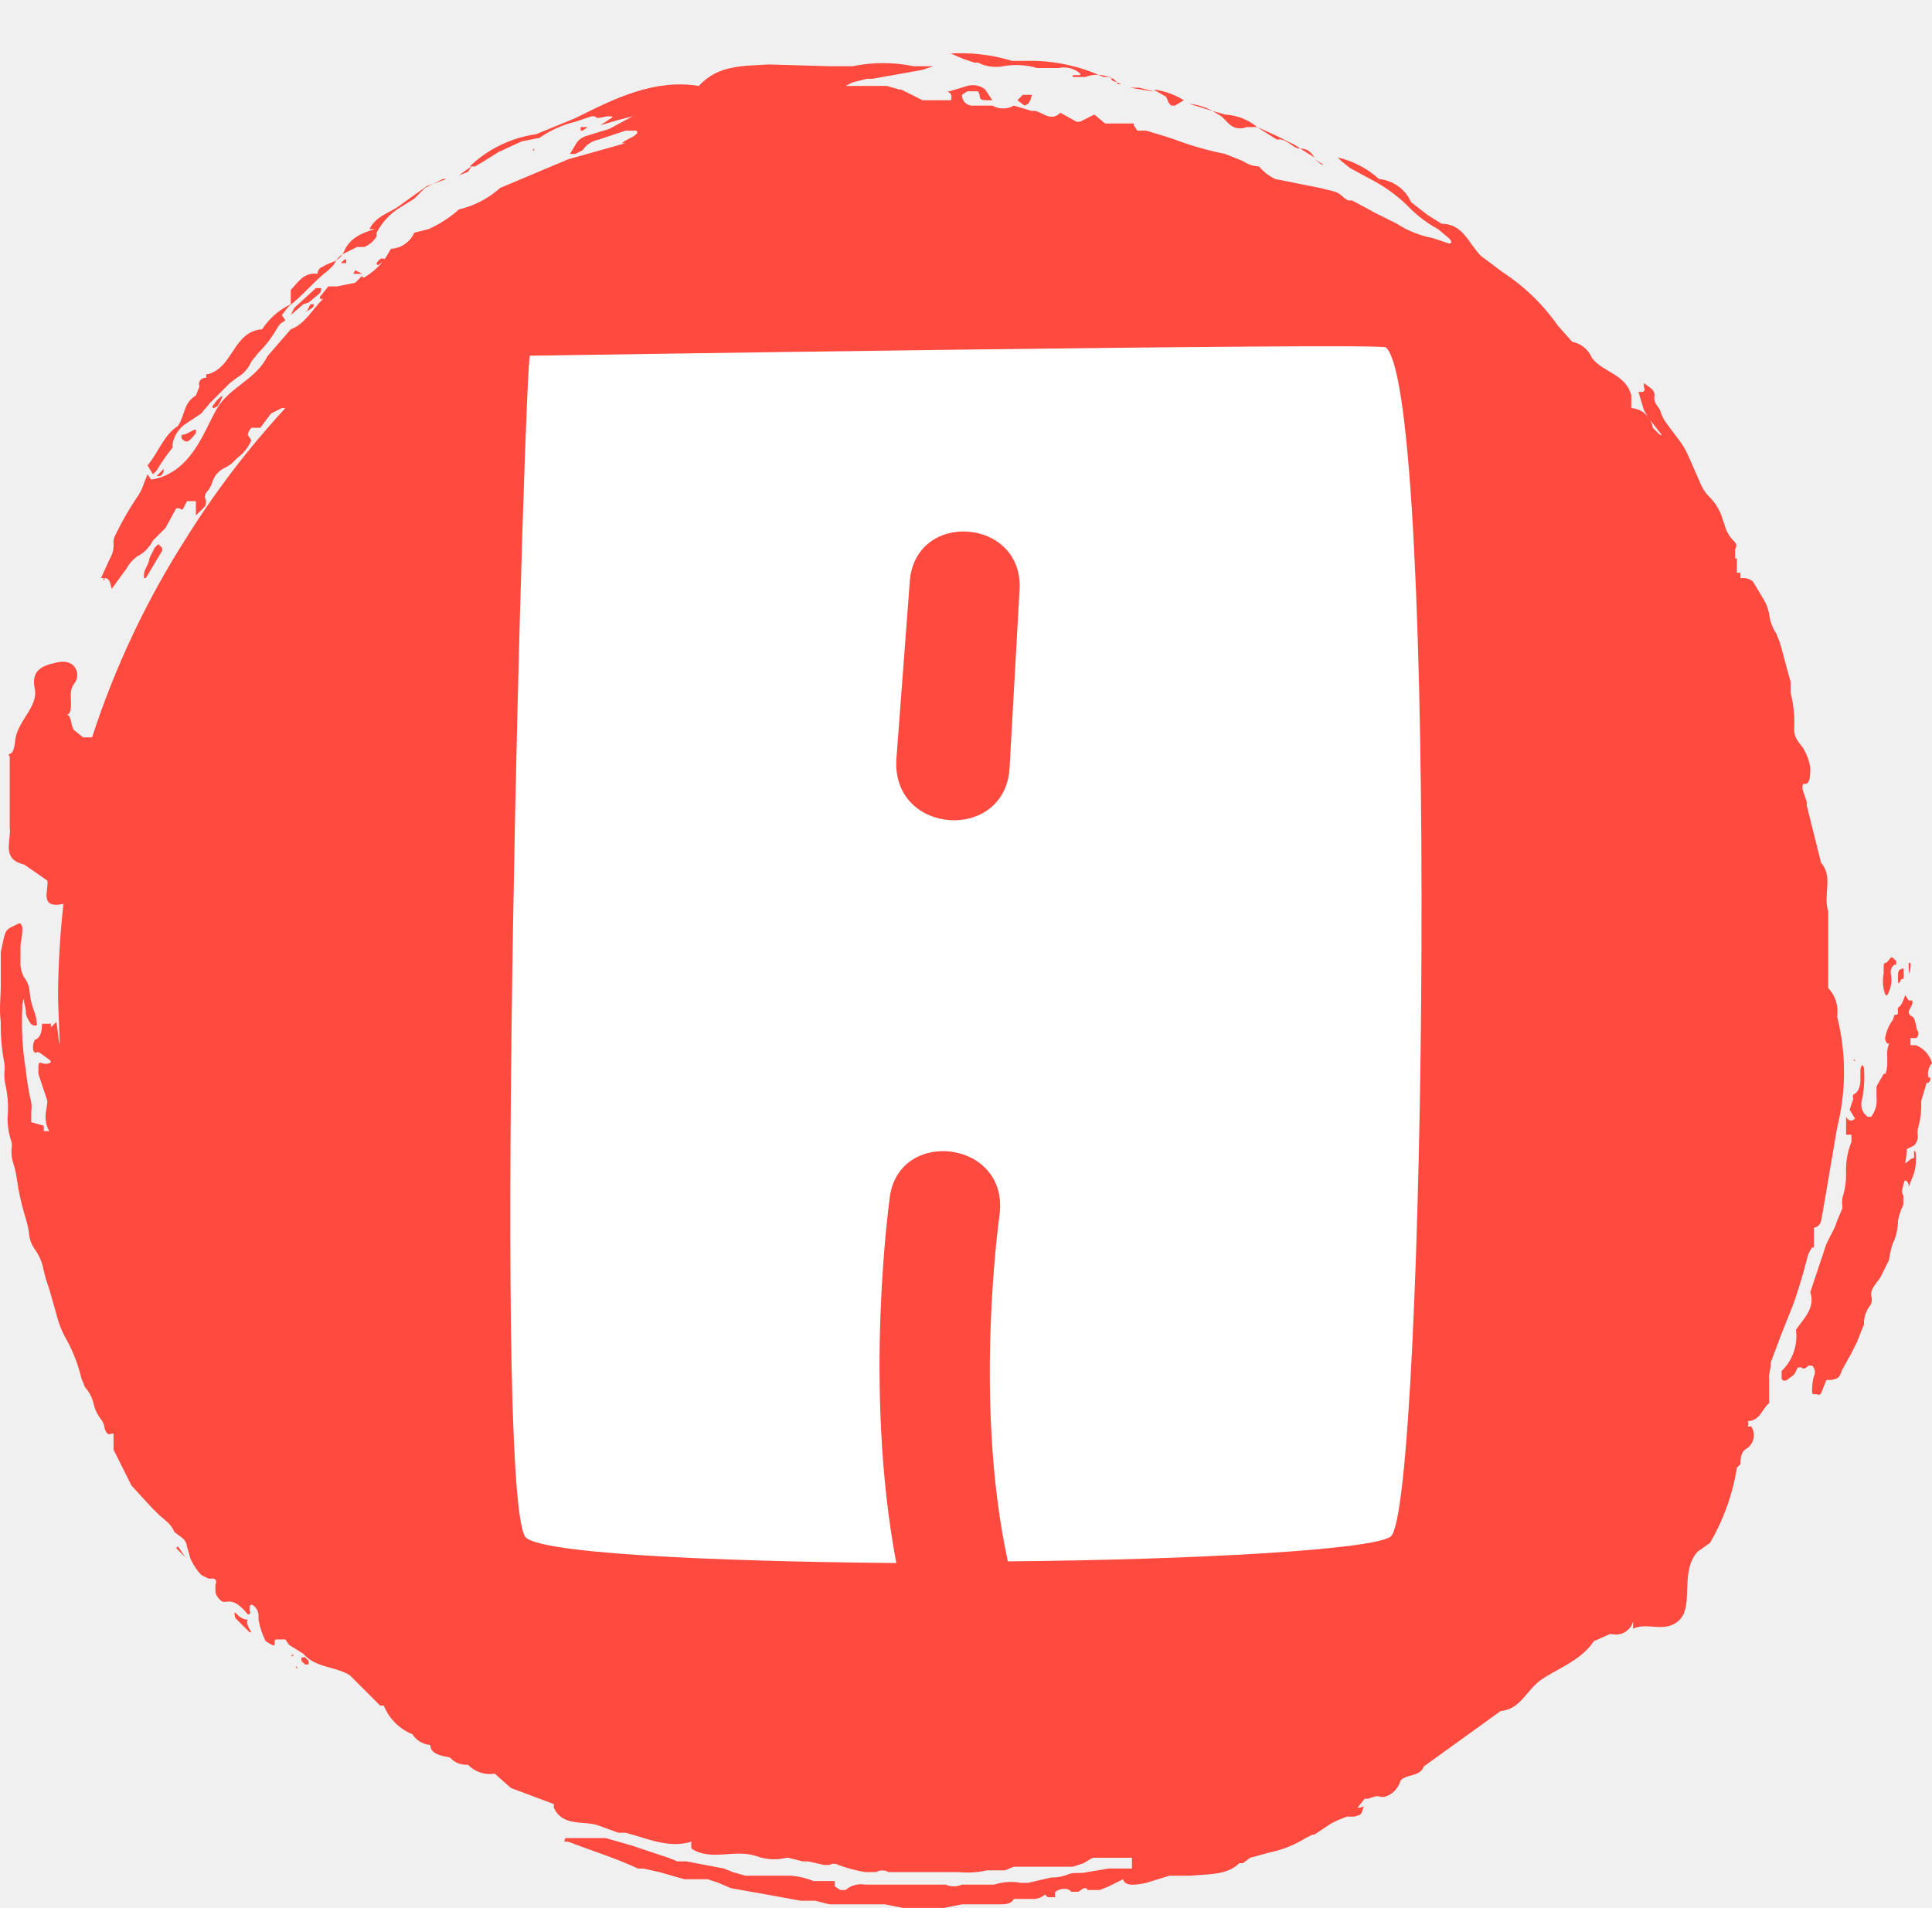
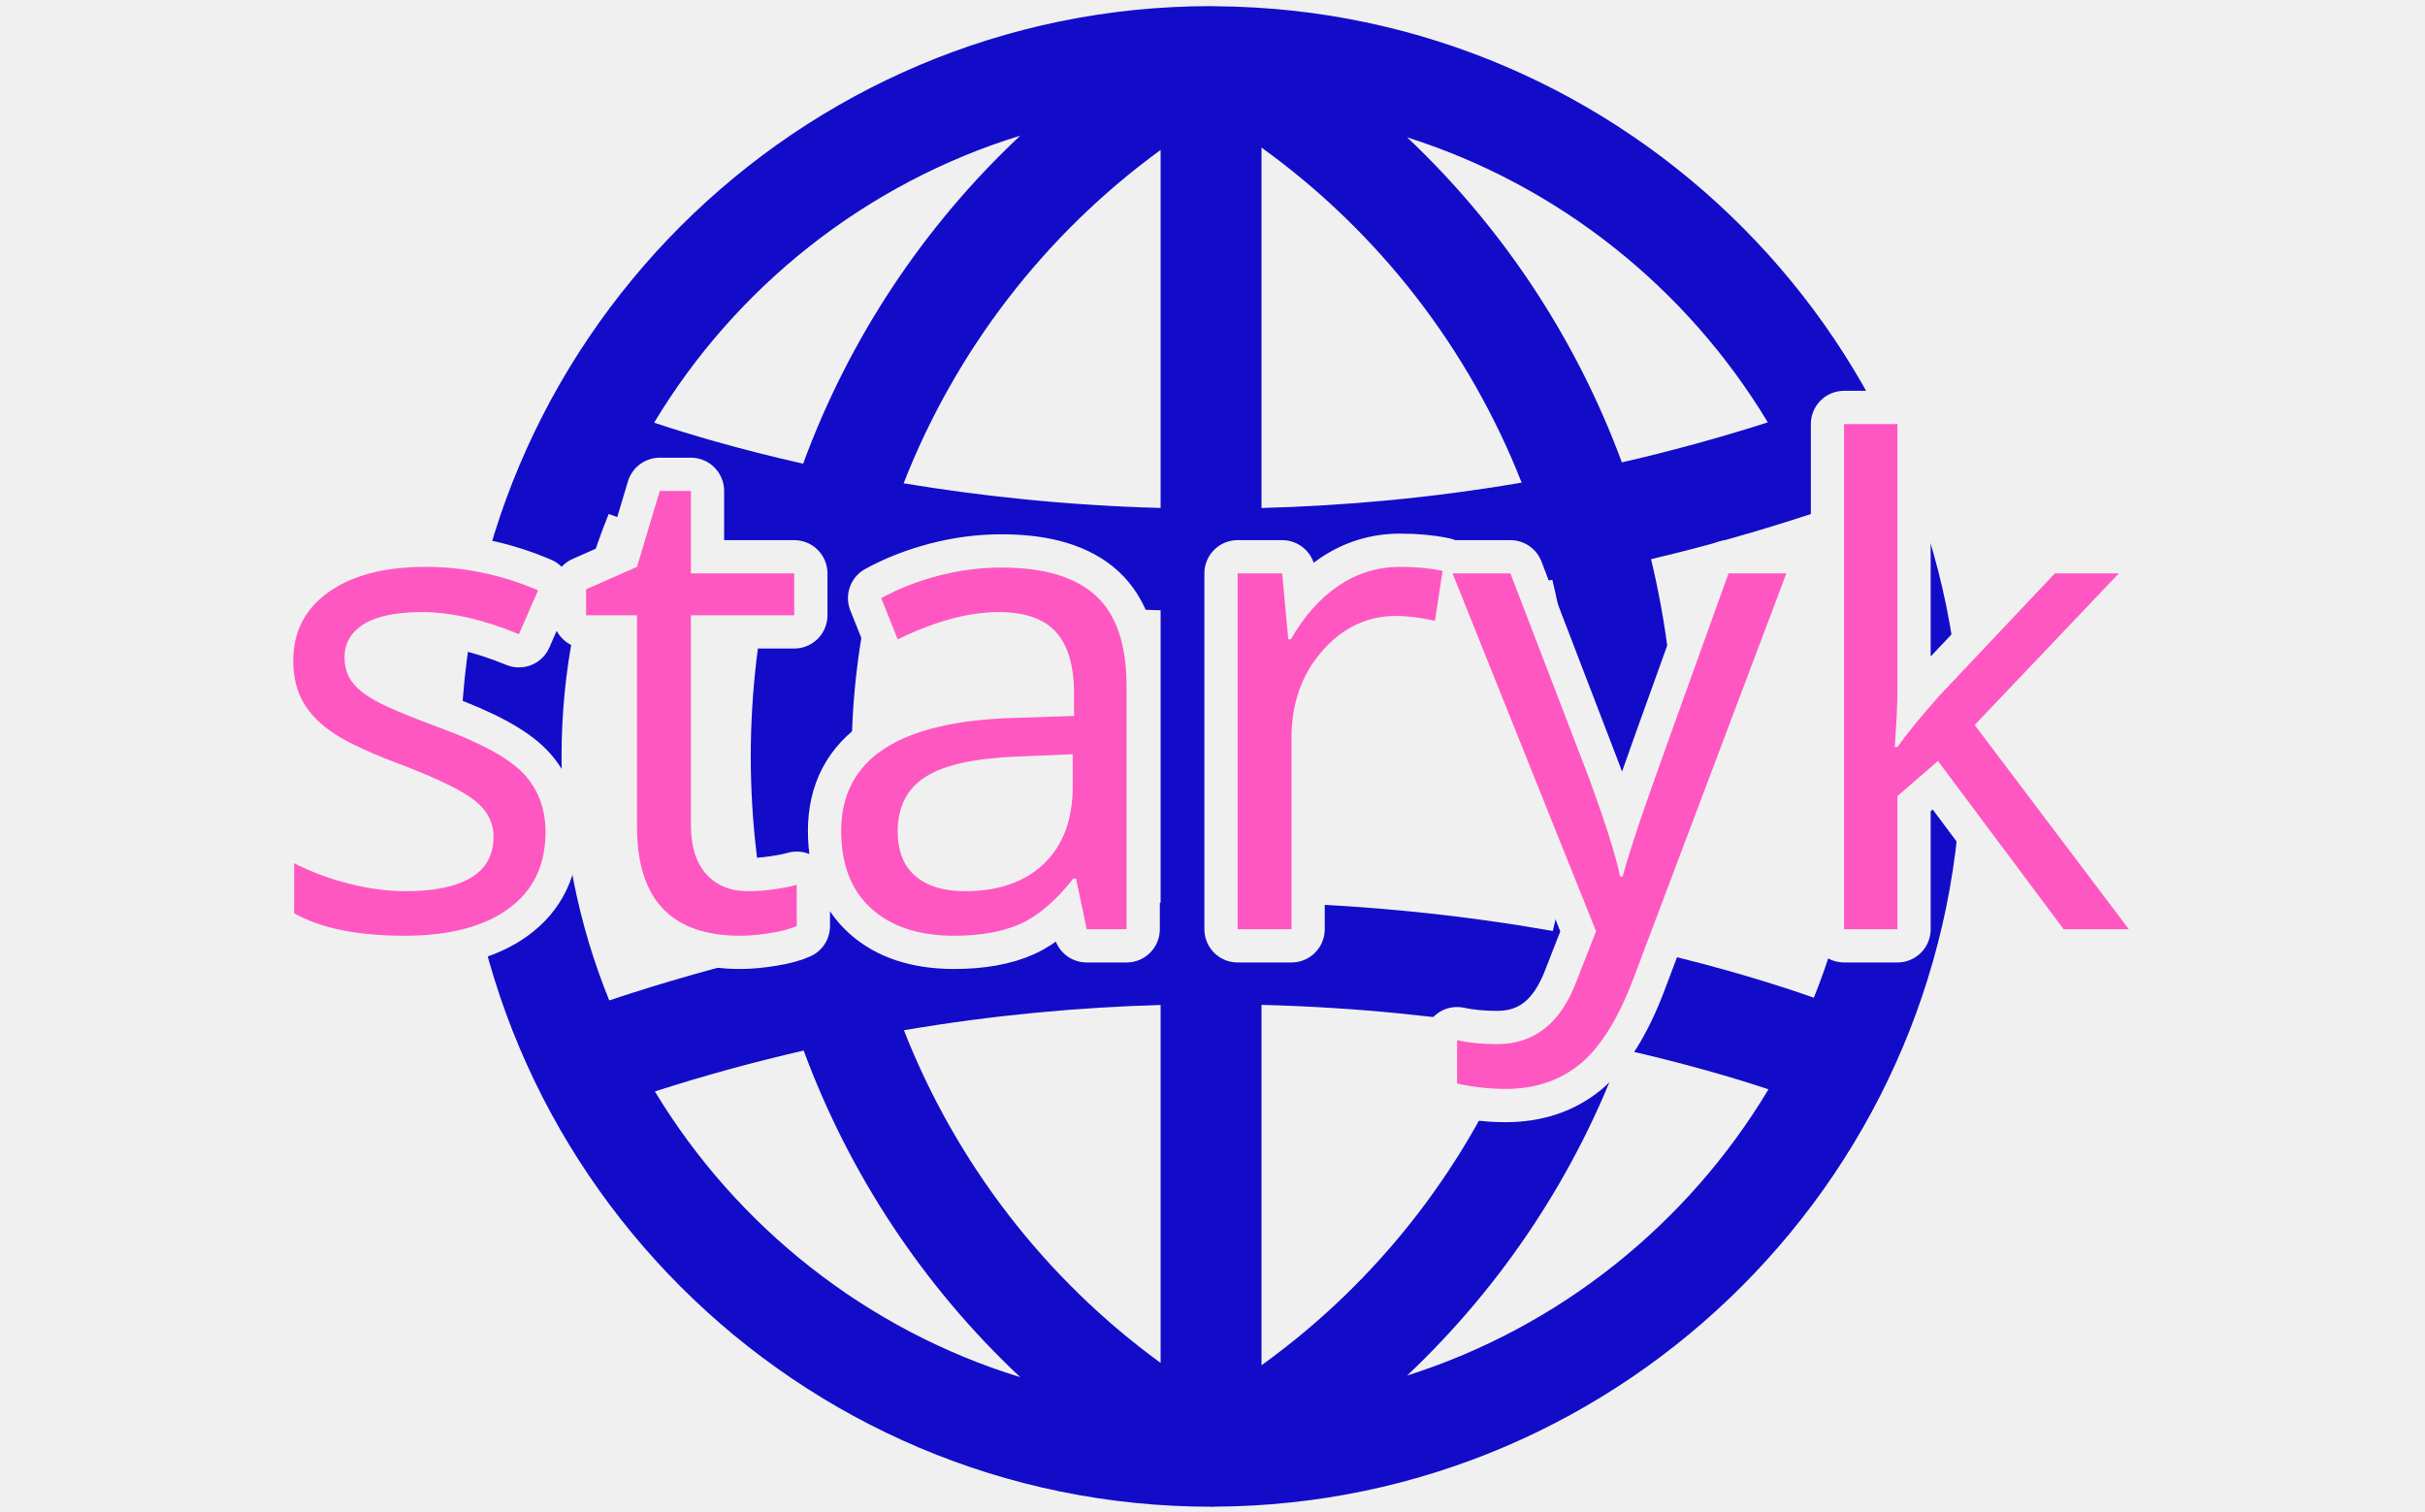
- <svg xmlns="http://www.w3.org/2000/svg" width="308.761" height="304.916" viewBox="0 0 106.008 104.687" class="css-1j8o68f" version="1.1" id="svg23">
-   <defs id="SvgjsDefs2684" />
-   <g id="SvgjsG2685" featurekey="rootContainer" transform="matrix(0.9820593,0,0,0.9820593,-0.05456052,0)" fill="#ff4a3f">
-     <g id="g17">
-       <path d="M19.8 15.3h.5l-.4-.2zm.5.1zm.8-.7c0 .1 0 .1.1.1l.4-.3c-.2-.1-.3-.1-.5.2zm.4-.2zm-4.1 2.3zm-.2.6l.3-.2c.1-.1.1-.2.1-.2h-.2l-.2.4c-.1-.1-.1 0 0 0zm2.2-2.9h-.1l-.2.2h.3zm-2.1 2.4l.6-.5c.1-.1.1-.2.1-.3h-.3l-1.2 1.1-.2.4.7-.6zm-1.1.8z" id="path3" />
-       <path d="M9.7 25v-.2a1.7 1.7 0 0 1 .7-1.1l.9-.6.5-.6.7-.7.4-.4.4-.3a1.9 1.9 0 0 0 .8-.9l.4-.5a5.9 5.9 0 0 0 1-1.3l.2-.3.3-.2-.2-.3.4-.5c.8-.6 1.4-1.4 2.2-2l.3-.3a1.4 1.4 0 0 1 .5-.6l.8-.4h.4a1.4 1.4 0 0 0 .7-.6V13a3.5 3.5 0 0 1 1.3-1.4l.8-.5.2-.2.4-.4 1-.5h.2l-1.1.4-1.4 1c-.6.5-1.4.6-1.8 1.4h.3c-.7.2-1.4.5-1.7 1.2s-.8.6-1.2.9a.4.4 0 0 0-.3.4c-.8-.1-1.1.5-1.5.9v.8a3.9 3.9 0 0 0-1.6 1.4c-1.6.1-1.6 2.1-3 2.5h-.1a.2.2 0 0 0 0 .2c-.3 0-.5.2-.4.5l-.2.5c-.7.4-.6 1.1-1 1.7-.8.5-1.1 1.5-1.7 2.2l.3.5.2-.2a11.6 11.6 0 0 1 .9-1.3zM53.9 3.3l.6.2h.2a2.2 2.2 0 0 0 1.4.2 4.1 4.1 0 0 1 1.9.1h1.2a1.4 1.4 0 0 1 1.2.3.1.1 0 0 1 0 .1H60a.1.1 0 0 0 0 .1h.7a1.8 1.8 0 0 1 1.3 0c.2 0 .1.1.2.2l.5.2h-.2c-.2-.4-.5-.4-.8-.4a9.7 9.7 0 0 0-4.3-.9h-.8A9.8 9.8 0 0 0 53 3h.2zm7.3 3.1zM50.3 4.7zm10.9 1.7h.2-.2zM19 14.7zm32.1-10zm17.6 2.2a.9.9 0 0 0 1 .2h.6a3.1 3.1 0 0 0-1.8-.7l-.7-.2.5.3zm-3.4-1.3c0 .1.1.2.2.3h.2l.5-.3a4.2 4.2 0 0 0-1.7-.6l.7.4zm7.4 2.7l.8.5c-.2-.3-.4-.5-.8-.5z" id="path5" />
-       <path d="M99 76.1l.6-1.6.6-1.5c.2-.5.6-1.8.8-2.6a1.7 1.7 0 0 1 .3-.7h.1v-1.1c.5-.1.4-.6.5-.9l.8-4.7a12.7 12.7 0 0 0 0-6.2 1.9 1.9 0 0 0-.5-1.6v-4.3c-.3-.9.3-1.9-.4-2.7L101 45a.4.4 0 0 0 0-.2l-.2-.6a.5.5 0 0 1 0-.4h.1c.3 0 .3-.5.3-.9a3 3 0 0 0-.4-1.1l-.3-.4a1.1 1.1 0 0 1-.2-.7 6.7 6.7 0 0 0-.2-2v-.6c-.2-.7-.4-1.5-.6-2.2l-.2-.5a2.5 2.5 0 0 1-.4-1.1 2.5 2.5 0 0 0-.3-.8l-.6-1a.8.8 0 0 0-.6-.2h-.1V32h-.2v-.8H97V31a.4.4 0 0 0 0-.1v-.2c.1-.2.1-.3-.1-.5a1.8 1.8 0 0 1-.4-.6l-.2-.6a2.9 2.9 0 0 0-.7-1.2 2.2 2.2 0 0 1-.5-.7l-.7-1.6a4.3 4.3 0 0 0-.6-1l-.6-.8a2.4 2.4 0 0 1-.4-.8l-.2-.3a.6.6 0 0 1-.1-.5.5.5 0 0 0-.2-.4l-.4-.3v.2c.1.2 0 .3-.1.3h-.2l.3 1 .3.5.7.9h-.1l-.2-.2-.2-.2a1.3 1.3 0 0 0-1.2-1.1v-.7c-.3-1.2-1.6-1.3-2.2-2.1a1.5 1.5 0 0 0-1.1-.9l-.8-.9a11.3 11.3 0 0 0-3.1-3l-.8-.6-.4-.3c-.7-.7-1-1.8-2.2-1.8l-.8-.5-.9-.7a2.2 2.2 0 0 0-1.8-1.3 5.1 5.1 0 0 0-2.3-1.2l.2.2.5.4 1.3.7a8.5 8.5 0 0 1 2.1 1.6 6.8 6.8 0 0 0 1.5 1.1l.6.5c.1.1.2.2.1.3H81l-.9-.3a5.6 5.6 0 0 1-2-.8l-1.2-.6-1.3-.7h-.2c-.3-.1-.4-.4-.8-.5l-.8-.2-2.5-.5a2.6 2.6 0 0 1-.9-.7 1.7 1.7 0 0 1-.9-.3l-1-.4a18.1 18.1 0 0 1-2.8-.8l-.6-.2-1-.3h-.5l-.2-.3v-.1h-1.6l-.6-.5-.4.2-.4.2h-.2l-.9-.5c-.6.6-1.1-.2-1.6-.1l-1-.3a1.2 1.2 0 0 1-1.2 0h-1.2a.6.6 0 0 1-.5-.6l.3-.2h.6a.7.7 0 0 1 .1.3c0 .2.2.2.5.2h.2l-.4-.6a1.1 1.1 0 0 0-1-.2l-1 .3H53c.3.2.2.3.2.5h-1.6l-.4-.2-.8-.4h-.1l-.7-.2h-2.3l.4-.2.8-.2h.3l1.7-.3 1.1-.2.6-.2h-1.1a8.4 8.4 0 0 0-3.4 0h-1.3L43 3.6c-1.4.1-2.8 0-3.9 1.2-2.5-.4-4.7.7-6.9 1.8l-2.2.9a6.7 6.7 0 0 0-3.7 1.8h.3l.5-.3.8-.5 1.3-.6 1-.2a6 6 0 0 1 2-.9l.9-.3h.2c.1.2.5 0 .7 0h.2c.1 0 .1.1 0 .1l-.6.4 1-.3.8-.2-1.3.7-1.3.4a1 1 0 0 0-.6.5l-.3.5h.3l.4-.2a1.4 1.4 0 0 1 .9-.6l1.5-.5h.5a.1.1 0 0 1 .1.2c-.2.2-.6.3-.8.5h.2l-3.2.9-3.8 1.6a5.2 5.2 0 0 1-2.3 1.2 6.6 6.6 0 0 1-1.7 1.1l-.8.2a1.5 1.5 0 0 1-1.3.9l-.3.5a3.7 3.7 0 0 1-1.2 1.1h-.1v-.1l-.2.2-.2.2-1 .2h-.5l-.4.5c-.1.1-.1.2 0 .2h.1c-.6.6-1 1.4-1.8 1.7L15 19.9c-.6 1.2-1.8 1.6-2.6 2.6s-1.4 3.9-3.9 4.3l-.2-.3-.2.5a2.7 2.7 0 0 1-.4.8 16.9 16.9 0 0 0-1.2 2.1.8.8 0 0 0-.1.5 1.4 1.4 0 0 1-.2.8l-.5 1.1h.2c.3 0 .3.3.4.6l.8-1.1a2.2 2.2 0 0 1 .6-.7 2 2 0 0 0 .9-.9l.3-.3.4-.4.6-1.1h.2c.1.1.1.1.2 0l.2-.4h.5v.8l.5-.5a.5.5 0 0 0 0-.5.4.4 0 0 1 .1-.3 1.5 1.5 0 0 0 .3-.5 1.3 1.3 0 0 1 .8-.9l.3-.2.3-.3a2.4 2.4 0 0 0 .8-1l-.2-.3c0-.1.1-.3.2-.4h.5l.6-.8.6-.3h.2a48.8 48.8 0 0 0-5.5 7.2h-.1.1a48.4 48.4 0 0 0-5.3 11.2h-.5l-.5-.4c-.2-.2-.1-.7-.4-.9h.1c.3-.5-.1-1.2.3-1.7s.1-1.4-.9-1.2-1.5.5-1.3 1.5-1 1.8-1.1 2.9-.5.5-.3.9v3.9c.1.8-.5 1.8.8 2.1l1.3.9c.1.5-.5 1.6.9 1.3a49.2 49.2 0 0 0-.3 5c0 1.1.1 2.2.1 3.3v-.4c-.1-.4-.1-.8-.2-1.3l-.3.3v-.2h-.5c0 .5-.1.8-.4.9a.9.9 0 0 0-.1.5c0 .1.1.3.2.2s.4.2.7.4-.2.3-.4.2-.2.1-.2.3v.3l.5 1.5c0 .3-.1.6-.1.9a1.7 1.7 0 0 0 .2.8h-.3v-.3l-.7-.2v-.6a1.5 1.5 0 0 0 0-.5 14.6 14.6 0 0 1-.3-1.8 16.6 16.6 0 0 1-.2-3.5.9.9 0 0 1 .1-.5v.2a2.9 2.9 0 0 1 .1.5.8.8 0 0 0 .1.4c.1.2.2.4.4.4s.1-.1.1-.2a2.1 2.1 0 0 0-.1-.5 4.2 4.2 0 0 1-.3-1.3 1.5 1.5 0 0 0-.3-.7 1.6 1.6 0 0 1-.2-.9v-.8c0-.3.1-.6.1-.9a.5.5 0 0 0-.1-.4h-.1c-.8.4-.7.2-1 1.6V55c0 .7-.1 1.4 0 2.1a10.8 10.8 0 0 0 .2 2.3 1.8 1.8 0 0 1 0 .5 3.1 3.1 0 0 0 .1.9 5.9 5.9 0 0 1 .1 1.3 3.9 3.9 0 0 0 .2 1.7 1.2 1.2 0 0 1 0 .4 2.1 2.1 0 0 0 .1.8 4.9 4.9 0 0 1 .2.9 14 14 0 0 0 .5 2.2 5 5 0 0 1 .2 1 1.7 1.7 0 0 0 .3.7 2.9 2.9 0 0 1 .5 1.2 8.5 8.5 0 0 0 .3 1l.4 1.4a5.4 5.4 0 0 0 .6 1.5 8.5 8.5 0 0 1 .8 2.1l.2.5a2.1 2.1 0 0 1 .5 1 2.1 2.1 0 0 0 .4.8 1 1 0 0 1 .2.5c.1.3.2.4.4.3h.1v.9l.5 1 .5 1 1.1 1.2.4.4c.3.3.7.5.9 1l.4.3a.7.7 0 0 1 .3.5l.2.7a3.3 3.3 0 0 0 .6.9l.4.2h.3a.2.2 0 0 1 .1.3 2.5 2.5 0 0 0 0 .5.9.9 0 0 0 .4.5h.2c.4-.1.8.2 1.2.7h.1c0-.1.1-.1 0-.2v-.2c0-.1.1-.2.2-.1a.7.7 0 0 1 .3.6v.2a4.3 4.3 0 0 0 .4 1.2c.5.3.5.3.5.1s0-.2.2-.2h.4l.2.3.8.5c.7.8 1.8.7 2.6 1.2l1.7 1.7h.2a2.9 2.9 0 0 0 1.6 1.6 1.3 1.3 0 0 0 1 .6c0 .5.6.6 1.1.7a1.2 1.2 0 0 0 .8.4h.2a1.7 1.7 0 0 0 1.5.5l.9.8 2.4.9v.2c.5 1.1 1.7.7 2.5 1l1.1.4h.4c1.2.3 2.4.9 3.7.5a.7.7 0 0 0 0 .4c1.1.7 2.4 0 3.6.4a2.9 2.9 0 0 0 1.7.1h.1l.8.2h.3l.9.2h.3a.5.5 0 0 1 .5 0 7.9 7.9 0 0 0 1.5.4h.6a.7.7 0 0 1 .7 0h3.9a5 5 0 0 0 1.6-.1h1l.5-.2H60l.6-.2.5-.3h2.2v.6H62l-1.2.2c-.4.1-.7 0-1 .1a2.4 2.4 0 0 1-1 .2l-1.3.3h-.4a3.1 3.1 0 0 0-1.5.1h-1.8a1.1 1.1 0 0 1-.9 0h-4.5a1.3 1.3 0 0 0-1.1.3H47l-.3-.2v-.3h-1.2a4.1 4.1 0 0 0-1.3-.3h-2.5l-.7-.2-.5-.2-2.1-.4h-.5l-.5-.2-2.1-.7-1.4-.4h-2.2c-.1 0-.1.1-.1.2h.2c1.3.5 2.6.9 3.9 1.5h.3l.9.2 1.4.4h1.3l.6.2.7.3 1.7.3 1.1.2 1.1.2h.8l.8.2h3.1l1 .2h2.3l1-.2H56c.4 0 .6-.1.7-.3h1a1 1 0 0 0 .8-.3c-.1.1 0 .1.1.2h.4v-.2c0-.1 0-.1.2-.2s.6-.1.7.1h.4l.3-.2c.2 0 .2 0 .2.1h.7l.5-.2.8-.4c.1.3.4.4 1.3.2l1.3-.4h1.2c.9-.1 2 0 2.7-.7h.2l.4-.3 1.1-.3a6.1 6.1 0 0 0 2-.8l.4-.2h.1l.9-.6.4-.2.5-.2h.4c.4-.1.4-.1.5-.4s0-.1-.2-.1h-.1l.4-.5h.2c.3-.1.5-.2.7-.1h.2a1.3 1.3 0 0 0 .9-.9c.3-.4 1.1-.2 1.3-.8l4.3-3.1c1.1-.1 1.4-1.1 2.2-1.7s2.3-1.1 3-2.2l.9-.4h.1a1 1 0 0 0 1.2-.7v.4c.8-.4 1.8.3 2.6-.5s0-2.7 1-3.8l.7-.5a12.1 12.1 0 0 0 1.5-4.2l.2-.2c0-.3 0-.7.4-.9a.9.9 0 0 0 .2-1.2h-.2a.3.3 0 0 0 0-.3c.7 0 .8-.7 1.2-1V77a.5.5 0 0 1 0-.2 3.8 3.8 0 0 0 .1-.7zM5.9 32.2z" id="path7" />
-       <path d="M26.4 9.3l-.3.2-.4.3.5-.2zm6.1-2h.1l.3-.2h-.4zm-2.6 1l-.1.1h.1v-.1zm-1.5 1.4zm1.3-.2zm-6.3 3.1zM9.2 26.2l-.4.4H9a.4.4 0 0 0 .2-.4zm3-3.5a2.1 2.1 0 0 0 .3-.6 1.5 1.5 0 0 0-.5.5c-.1.1-.1.2 0 .2zM11 24.2V24c-.2 0-.5.3-.8.3v.2c.3.3.4.2.8-.3zm3 66.2zM73.9 9.2h.1l-.5-.3zm-2.5-1.4c.5-.1.8.4 1.2.5h.1l-.3-.2-1-.5-1.1-.5.3.2zM52.8 3.1zm11.7 2h-.1l-1.2-.2h.5zm2 .7l1.3.4a3.3 3.3 0 0 0-1.3-.4zm-9 0a1 1 0 0 0 .2-.5h-.5l-.3.3.4.3zm9 1.6zM49.9 4.2zm2.9.7zM48.5 4zm13.8 2.1a.5.5 0 0 0 0 .1zm44.8 52.3h-.3V58h.3c.1 0 .2-.3.1-.4s-.1-.7-.3-.8a.3.3 0 0 1-.2-.3l.2-.4a.4.4 0 0 0 0-.2h-.2l-.2-.3c-.1.3-.2.6-.4.7a.5.5 0 0 0 0 .2c0 .1 0 .2-.1.2h-.1a1.1 1.1 0 0 1-.1.3 2.3 2.3 0 0 0-.4.9.4.4 0 0 0 .1.4h.1a1.7 1.7 0 0 0-.1.8v.4a1.8 1.8 0 0 1-.1.5h-.1l-.4.7v.6a1.5 1.5 0 0 1-.3 1.1h-.2l-.2-.2a.9.9 0 0 1-.1-.8 6.5 6.5 0 0 0 .1-1.7c0-.1-.1-.2-.1-.2a.5.5 0 0 0-.1.3v.6c0 .2-.1.6-.3.7s-.1.2-.1.3l-.2.6.3.5c-.2.2-.4.1-.5-.1v1h.3v.4a4.2 4.2 0 0 0-.3 1.4 3.3 3.3 0 0 0 0 .4 4 4 0 0 1-.2 1.3 2 2 0 0 0 0 .6l-.3.7a3.2 3.2 0 0 1-.3.7l-.3.6-.9 2.7c.3.9-.4 1.5-.8 2.1a2.7 2.7 0 0 1-.8 2.3v.4c0 .1.1.2.3.1l.4-.3.2-.4h.2c.1.1.2.1.4-.1h.2a.5.5 0 0 1 .1.6 2.9 2.9 0 0 0-.1.8c0 .1 0 .2.1.2h.2c.1.1.2 0 .3-.3l.2-.5h.3c.4-.1.4-.1.6-.6l.5-.9.3-.6.4-1a1.6 1.6 0 0 1 .3-1 .6.6 0 0 0 .1-.6c0-.2 0-.3.2-.6l.3-.4.5-1a4.7 4.7 0 0 1 .2-.9 3 3 0 0 0 .3-1.3 3.8 3.8 0 0 1 .3-.9v-.5c-.1-.2-.1-.2 0-.6s.1-.2.2-.2a.4.4 0 0 1 .1.3l.2-.5a2.3 2.3 0 0 0 .2-.9v-.3c0-.1 0-.3-.1-.3v.4c-.2 0-.3.2-.5.3a6.4 6.4 0 0 0 .1-.8l.4-.2a.7.7 0 0 0 .2-.6 1.4 1.4 0 0 1 0-.3 4.8 4.8 0 0 0 .2-1.4v-.2l.3-1h.1a.3.3 0 0 0 .1-.3h-.1a.9.9 0 0 1 .2-.8 1.5 1.5 0 0 0-.9-1zm-1.2 7.8zm-.2-9.9zm0 0zM9.1 30.8a.3.3 0 0 0 0-.2l-.2-.2-.2.2-.3.6c0 .3-.3.6-.3.9v.2h.1zm96.3 24.8h.1a1.7 1.7 0 0 0 .2-1.2.5.5 0 0 1 .2-.5h.1v-.2l-.2-.2h-.1c-.1.1-.2.3-.3.3s-.1.1-.1.3v.3a2.2 2.2 0 0 0 .1 1.2zM13.2 90.1c-.1 0 0 .2 0 .3l.8.8h.1c-.2-.3-.3-.6-.2-.7a.9.9 0 0 1-.5-.2zm.8.3zm92.3-35.7h.1a2 2 0 0 0 0-.6c-.3.1-.3.1-.3.6s.1.1.2 0z" id="path9" />
-       <path d="M106.7 62a.6.6 0 0 0 .1-.5c0-.1-.1-.2-.1-.1h-.2v.2c0 .4.1.5.2.4zm.1-8.2h-.1v.6a1 1 0 0 0 .1-.6zM17.1 92.6h-.2v.2l.2.2h.2v-.2zm86.6-33.3c0-.1 0-.1-.1-.1zM9.9 86.5l.5.5-.4-.6z" id="path11" />
-       <circle cx="10.5" cy="87.1" transform="rotate(-24.8 10.4 87.159)" id="circle13" />
-       <path d="M9.7 30.1h-.1v.2-.2h.1zm83.2-6.6l-.2-.3h-.1zm-14.7 77.1zM5.9 32.2zm-.1.2a.3.3 0 0 0 .1-.2v.2zm1.9-4.9zM61.5 2.4zm42.8 58.2v.1-.1zM16.4 92.5h-.1c.1.1.2 0 .1-.1zm.2.7h.1l-.1-.1v.1zm73.9-71.3zm15.2 34.4zM14.6 91.7zm92.1-37zm-.8 11.4zM34.6 0z" id="path15" />
-     </g>
-   </g>
-   <g id="SvgjsG2686" featurekey="nameFeature-0" transform="matrix(2.284354,0,0,2.284354,27.98006,-5.60952)" fill="#ffffff">
-     <path d="M9.6 16.48 l-0.32 4.24 c-0.08 1.8 2.6 1.96 2.72 0.2 l0.24 -4.28 c0.12 -1.76 -2.56 -1.96 -2.64 -0.16 z M0.48 11 l0 0 c0.04 0 20.48 -0.32 20.56 -0.2 c1.28 1.12 0.96 27.8 0.12 28.56 c-0.4 0.32 -4.64 0.56 -9.2 0.6 c-0.84 -3.84 -0.2 -8.32 -0.2 -8.32 c0.24 -1.8 -2.44 -2.12 -2.64 -0.4 c0 0.04 -0.64 4.52 0.16 8.76 c-4.56 -0.04 -8.68 -0.24 -8.92 -0.64 c-0.8 -1.44 0 -28.28 0.12 -28.36 z" id="path20" />
+ <svg xmlns="http://www.w3.org/2000/svg" version="1.1" width="2000" height="1247" viewBox="0 0 2000 1247">
+   <g transform="matrix(1,0,0,1,-1.212121,0.5048583)">
+     <svg viewBox="0 0 396 247" data-background-color="#000000" preserveAspectRatio="xMidYMid meet" height="1247" width="2000">
+       <g id="tight-bounds" transform="matrix(1,0,0,1,0.24,-0.1)">
+         <svg viewBox="0 0 395.52 247.2" height="247.2" width="395.52">
+           <g>
+             <svg />
+           </g>
+           <g>
+             <svg viewBox="0 0 395.52 247.2" height="247.2" width="395.52">
+               <mask id="1e18418b-95cb-4ffc-bf56-15b48b6b8e15">
+                 <rect width="640" height="400" fill="white" />
+                 <g transform="matrix(1,0,0,1,39.552,62.76656)">
+                   <svg viewBox="0 0 316.416 121.667" height="121.667" width="316.416">
+                     <g>
+                       <svg viewBox="0 0 316.416 121.667" height="121.667" width="316.416">
+                         <g>
+                           <svg viewBox="0 0 316.416 121.667" height="121.667" width="316.416">
+                             <g id="SvgjsG1006">
+                               <svg viewBox="0 0 316.416 121.667" height="121.667" width="316.416" id="SvgjsSvg1005">
+                                 <g>
+                                   <svg viewBox="0 0 316.416 121.667" height="121.667" width="316.416">
+                                     <g transform="matrix(1,0,0,1,0,0)">
+                                       <svg width="316.416" viewBox="-0.41 -40.99 144.02 56" height="121.667" data-palette-color="#ff57c1">
+                                         <path d="M21.56-7.3L21.56-7.3Q21.56-3.56 18.77-1.54 15.99 0.49 10.96 0.49L10.96 0.49Q5.64 0.49 2.66-1.2L2.66-1.2 2.66-4.96Q4.59-3.98 6.8-3.42 9.01-2.86 11.06-2.86L11.06-2.86Q14.23-2.86 15.94-3.87 17.65-4.88 17.65-6.96L17.65-6.96Q17.65-8.52 16.3-9.63 14.94-10.74 11.01-12.26L11.01-12.26Q7.28-13.65 5.7-14.69 4.13-15.72 3.36-17.04 2.59-18.36 2.59-20.19L2.59-20.19Q2.59-23.46 5.25-25.35 7.91-27.25 12.55-27.25L12.55-27.25Q16.87-27.25 21-25.49L21-25.49 19.56-22.19Q15.53-23.85 12.26-23.85L12.26-23.85Q9.38-23.85 7.91-22.95 6.45-22.05 6.45-20.46L6.45-20.46Q6.45-19.38 6.99-18.63 7.54-17.87 8.76-17.19 9.99-16.5 13.45-15.21L13.45-15.21Q18.21-13.48 19.89-11.72 21.56-9.96 21.56-7.3ZM36.79-2.86L36.79-2.86Q37.86-2.86 38.86-3.02 39.87-3.17 40.45-3.34L40.45-3.34 40.45-0.24Q39.79 0.07 38.51 0.28 37.23 0.49 36.2 0.49L36.2 0.49Q28.44 0.49 28.44-7.69L28.44-7.69 28.44-23.61 24.61-23.61 24.61-25.56 28.44-27.25 30.15-32.96 32.49-32.96 32.49-26.76 40.26-26.76 40.26-23.61 32.49-23.61 32.49-7.86Q32.49-5.44 33.64-4.15 34.79-2.86 36.79-2.86ZM65.25 0L62.25 0 61.45-3.81 61.25-3.81Q59.25-1.29 57.26-0.4 55.27 0.49 52.29 0.49L52.29 0.49Q48.31 0.49 46.05-1.56 43.79-3.61 43.79-7.4L43.79-7.4Q43.79-15.5 56.76-15.89L56.76-15.89 61.3-16.04 61.3-17.7Q61.3-20.85 59.94-22.35 58.59-23.85 55.61-23.85L55.61-23.85Q52.27-23.85 48.04-21.8L48.04-21.8 46.8-24.9Q48.77-25.98 51.13-26.59 53.49-27.2 55.85-27.2L55.85-27.2Q60.64-27.2 62.95-25.07 65.25-22.95 65.25-18.26L65.25-18.26 65.25 0ZM53.1-2.86L53.1-2.86Q56.88-2.86 59.04-4.93 61.2-7.01 61.2-10.74L61.2-10.74 61.2-13.16 57.15-12.99Q52.31-12.82 50.18-11.49 48.04-10.16 48.04-7.35L48.04-7.35Q48.04-5.15 49.37-4 50.7-2.86 53.1-2.86ZM85.81-27.25L85.81-27.25Q87.59-27.25 89.01-26.95L89.01-26.95 88.44-23.19Q86.78-23.56 85.51-23.56L85.51-23.56Q82.27-23.56 79.96-20.92 77.65-18.29 77.65-14.36L77.65-14.36 77.65 0 73.6 0 73.6-26.76 76.95-26.76 77.41-21.8 77.6-21.8Q79.09-24.41 81.19-25.83 83.29-27.25 85.81-27.25ZM100.55 0.15L89.76-26.76 94.11-26.76 99.97-11.5Q101.89-6.27 102.36-3.96L102.36-3.96 102.55-3.96Q102.87-5.2 103.88-8.22 104.9-11.23 110.51-26.76L110.51-26.76 114.86-26.76 103.36 3.71Q101.65 8.23 99.37 10.12 97.08 12.01 93.76 12.01L93.76 12.01Q91.91 12.01 90.1 11.6L90.1 11.6 90.1 8.35Q91.45 8.64 93.11 8.64L93.11 8.64Q97.28 8.64 99.06 3.96L99.06 3.96 100.55 0.15ZM123.01-13.7L123.21-13.7Q124.26-15.19 126.4-17.6L126.4-17.6 135.05-26.76 139.86-26.76 129.02-15.36 140.61 0 135.71 0 126.26-12.65 123.21-10.01 123.21 0 119.2 0 119.2-37.99 123.21-37.99 123.21-17.85Q123.21-16.5 123.01-13.7L123.01-13.7Z" opacity="1" transform="matrix(1,0,0,1,0,0)" fill="black" class="wordmark-text-0" id="SvgjsPath1004" stroke-width="5" stroke="black" stroke-linejoin="round" />
+                                       </svg>
+                                     </g>
+                                   </svg>
+                                 </g>
+                               </svg>
+                             </g>
+                           </svg>
+                         </g>
+                       </svg>
+                     </g>
+                   </svg>
+                 </g>
+               </mask>
+               <g transform="matrix(1,0,0,1,39.552,62.76656)">
+                 <svg viewBox="0 0 316.416 121.667" height="121.667" width="316.416">
+                   <g>
+                     <svg viewBox="0 0 316.416 121.667" height="121.667" width="316.416">
+                       <g>
+                         <svg viewBox="0 0 316.416 121.667" height="121.667" width="316.416">
+                           <g id="textblocktransform">
+                             <svg viewBox="0 0 316.416 121.667" height="121.667" width="316.416" id="textblock">
+                               <g>
+                                 <svg viewBox="0 0 316.416 121.667" height="121.667" width="316.416">
+                                   <g transform="matrix(1,0,0,1,0,0)">
+                                     <svg width="316.416" viewBox="-0.41 -40.99 144.02 56" height="121.667" data-palette-color="#ff57c1">
+                                       <path d="M21.56-7.3L21.56-7.3Q21.56-3.56 18.77-1.54 15.99 0.49 10.96 0.49L10.96 0.49Q5.64 0.49 2.66-1.2L2.66-1.2 2.66-4.96Q4.59-3.98 6.8-3.42 9.01-2.86 11.06-2.86L11.06-2.86Q14.23-2.86 15.94-3.87 17.65-4.88 17.65-6.96L17.65-6.96Q17.65-8.52 16.3-9.63 14.94-10.74 11.01-12.26L11.01-12.26Q7.28-13.65 5.7-14.69 4.13-15.72 3.36-17.04 2.59-18.36 2.59-20.19L2.59-20.19Q2.59-23.46 5.25-25.35 7.91-27.25 12.55-27.25L12.55-27.25Q16.87-27.25 21-25.49L21-25.49 19.56-22.19Q15.53-23.85 12.26-23.85L12.26-23.85Q9.38-23.85 7.91-22.95 6.45-22.05 6.45-20.46L6.45-20.46Q6.45-19.38 6.99-18.63 7.54-17.87 8.76-17.19 9.99-16.5 13.45-15.21L13.45-15.21Q18.21-13.48 19.89-11.72 21.56-9.96 21.56-7.3ZM36.79-2.86L36.79-2.86Q37.86-2.86 38.86-3.02 39.87-3.17 40.45-3.34L40.45-3.34 40.45-0.24Q39.79 0.07 38.51 0.28 37.23 0.49 36.2 0.49L36.2 0.49Q28.44 0.49 28.44-7.69L28.44-7.69 28.44-23.61 24.61-23.61 24.61-25.56 28.44-27.25 30.15-32.96 32.49-32.96 32.49-26.76 40.26-26.76 40.26-23.61 32.49-23.61 32.49-7.86Q32.49-5.44 33.64-4.15 34.79-2.86 36.79-2.86ZM65.25 0L62.25 0 61.45-3.81 61.25-3.81Q59.25-1.29 57.26-0.4 55.27 0.49 52.29 0.49L52.29 0.49Q48.31 0.49 46.05-1.56 43.79-3.61 43.79-7.4L43.79-7.4Q43.79-15.5 56.76-15.89L56.76-15.89 61.3-16.04 61.3-17.7Q61.3-20.85 59.94-22.35 58.59-23.85 55.61-23.85L55.61-23.85Q52.27-23.85 48.04-21.8L48.04-21.8 46.8-24.9Q48.77-25.98 51.13-26.59 53.49-27.2 55.85-27.2L55.85-27.2Q60.64-27.2 62.95-25.07 65.25-22.95 65.25-18.26L65.25-18.26 65.25 0ZM53.1-2.86L53.1-2.86Q56.88-2.86 59.04-4.93 61.2-7.01 61.2-10.74L61.2-10.74 61.2-13.16 57.15-12.99Q52.31-12.82 50.18-11.49 48.04-10.16 48.04-7.35L48.04-7.35Q48.04-5.15 49.37-4 50.7-2.86 53.1-2.86ZM85.81-27.25L85.81-27.25Q87.59-27.25 89.01-26.95L89.01-26.95 88.44-23.19Q86.78-23.56 85.51-23.56L85.51-23.56Q82.27-23.56 79.96-20.92 77.65-18.29 77.65-14.36L77.65-14.36 77.65 0 73.6 0 73.6-26.76 76.95-26.76 77.41-21.8 77.6-21.8Q79.09-24.41 81.19-25.83 83.29-27.25 85.81-27.25ZM100.55 0.15L89.76-26.76 94.11-26.76 99.97-11.5Q101.89-6.27 102.36-3.96L102.36-3.96 102.55-3.96Q102.87-5.2 103.88-8.22 104.9-11.23 110.51-26.76L110.51-26.76 114.86-26.76 103.36 3.71Q101.65 8.23 99.37 10.12 97.08 12.01 93.76 12.01L93.76 12.01Q91.91 12.01 90.1 11.6L90.1 11.6 90.1 8.35Q91.45 8.64 93.11 8.64L93.11 8.64Q97.28 8.64 99.06 3.96L99.06 3.96 100.55 0.15ZM123.01-13.7L123.21-13.7Q124.26-15.19 126.4-17.6L126.4-17.6 135.05-26.76 139.86-26.76 129.02-15.36 140.61 0 135.71 0 126.26-12.65 123.21-10.01 123.21 0 119.2 0 119.2-37.99 123.21-37.99 123.21-17.85Q123.21-16.5 123.01-13.7L123.01-13.7Z" opacity="1" transform="matrix(1,0,0,1,0,0)" fill="#ff57c1" class="wordmark-text-0" data-fill-palette-color="primary" id="text-0" />
+                                     </svg>
+                                   </g>
+                                 </svg>
+                               </g>
+                             </svg>
+                           </g>
+                         </svg>
+                       </g>
+                     </svg>
+                   </g>
+                 </svg>
+               </g>
+               <g mask="url(#1e18418b-95cb-4ffc-bf56-15b48b6b8e15)">
+                 <g transform="matrix(5.208046, 0, 0, 5.208046, 75.17562, 1)">
+                   <svg version="1.1" x="0" y="0" viewBox="0.462 0.347 47.075 47.081" enable-background="new 0 0 48 48" xml:space="preserve" height="47.081" width="47.075" class="icon-none" data-fill-palette-color="accent" id="none">
+                     <path d="M24 47.424c0.008 0 0.015 0 0.022 0 0.01 0 0.02 0.004 0.029 0.004 0.001 0 0.001 0 0.002 0s0.001 0 0.001 0c0.015 0 0.03-0.006 0.045-0.006 12.933-0.055 23.438-10.59 23.438-23.537 0-12.915-10.456-23.43-23.347-23.533-0.005 0-0.011 0-0.015 0C24.117 0.351 24.06 0.347 24 0.347c-12.979 0-23.538 10.56-23.538 23.538C0.462 36.865 11.021 47.424 24 47.424zM44.374 23.885c0 2.675-0.523 5.228-1.466 7.57-1.109-0.391-2.838-0.938-5.087-1.461 0.467-1.98 0.725-4.025 0.725-6.109 0-2.11-0.265-4.183-0.744-6.188 1.665-0.393 3.36-0.871 5.085-1.439C43.842 18.615 44.374 21.189 44.374 23.885zM35.381 23.885c0 1.869-0.235 3.703-0.66 5.476-2.625-0.463-5.707-0.818-9.138-0.896v-9.169c2.859-0.078 5.917-0.371 9.122-0.951C35.141 20.138 35.381 21.994 35.381 23.885zM22.418 42.912c-3.653-2.662-6.427-6.299-8.052-10.436 2.816-0.48 5.512-0.721 8.052-0.793V42.912zM25.583 42.986V31.68c3.041 0.076 5.792 0.381 8.166 0.775C32.11 36.641 29.295 40.313 25.583 42.986zM25.583 16.092V4.785c3.705 2.67 6.518 6.335 8.159 10.511C30.886 15.784 28.153 16.024 25.583 16.092zM22.418 4.859v11.232c-3-0.082-5.714-0.385-8.061-0.774C15.98 11.171 18.758 7.527 22.418 4.859zM22.418 19.3v9.176c-2.83 0.082-5.852 0.369-9.018 0.943-0.435-1.791-0.674-3.645-0.674-5.535 0-1.869 0.234-3.703 0.66-5.478C15.986 18.865 19.027 19.217 22.418 19.3zM10.304 30.066c-1.695 0.4-3.424 0.889-5.18 1.473-0.963-2.365-1.497-4.947-1.497-7.654 0-2.688 0.527-5.252 1.478-7.604 1.102 0.393 2.868 0.955 5.181 1.494-0.467 1.98-0.724 4.025-0.724 6.109C9.562 25.994 9.825 28.063 10.304 30.066zM6.555 34.396c1.58-0.51 3.137-0.932 4.667-1.283 1.434 3.883 3.756 7.396 6.792 10.246C13.187 41.873 9.12 38.639 6.555 34.396zM30.149 43.309c3.021-2.852 5.329-6.361 6.752-10.238 1.974 0.445 3.53 0.906 4.584 1.258C38.952 38.555 34.931 41.791 30.149 43.309zM41.464 13.405c-1.549 0.497-3.076 0.91-4.578 1.255-1.425-3.86-3.727-7.355-6.736-10.197C34.916 5.975 38.929 9.197 41.464 13.405zM18.015 4.411c-3.049 2.861-5.378 6.39-6.81 10.291-2.03-0.457-3.62-0.935-4.674-1.287C9.095 9.153 13.172 5.903 18.015 4.411z" fill="#120cc9" data-fill-palette-color="accent" />
+                   </svg>
+                 </g>
+               </g>
+             </svg>
+           </g>
+           <defs />
+         </svg>
+         <rect width="395.52" height="247.2" fill="none" stroke="none" visibility="hidden" />
+       </g>
+     </svg>
  </g>
</svg>
